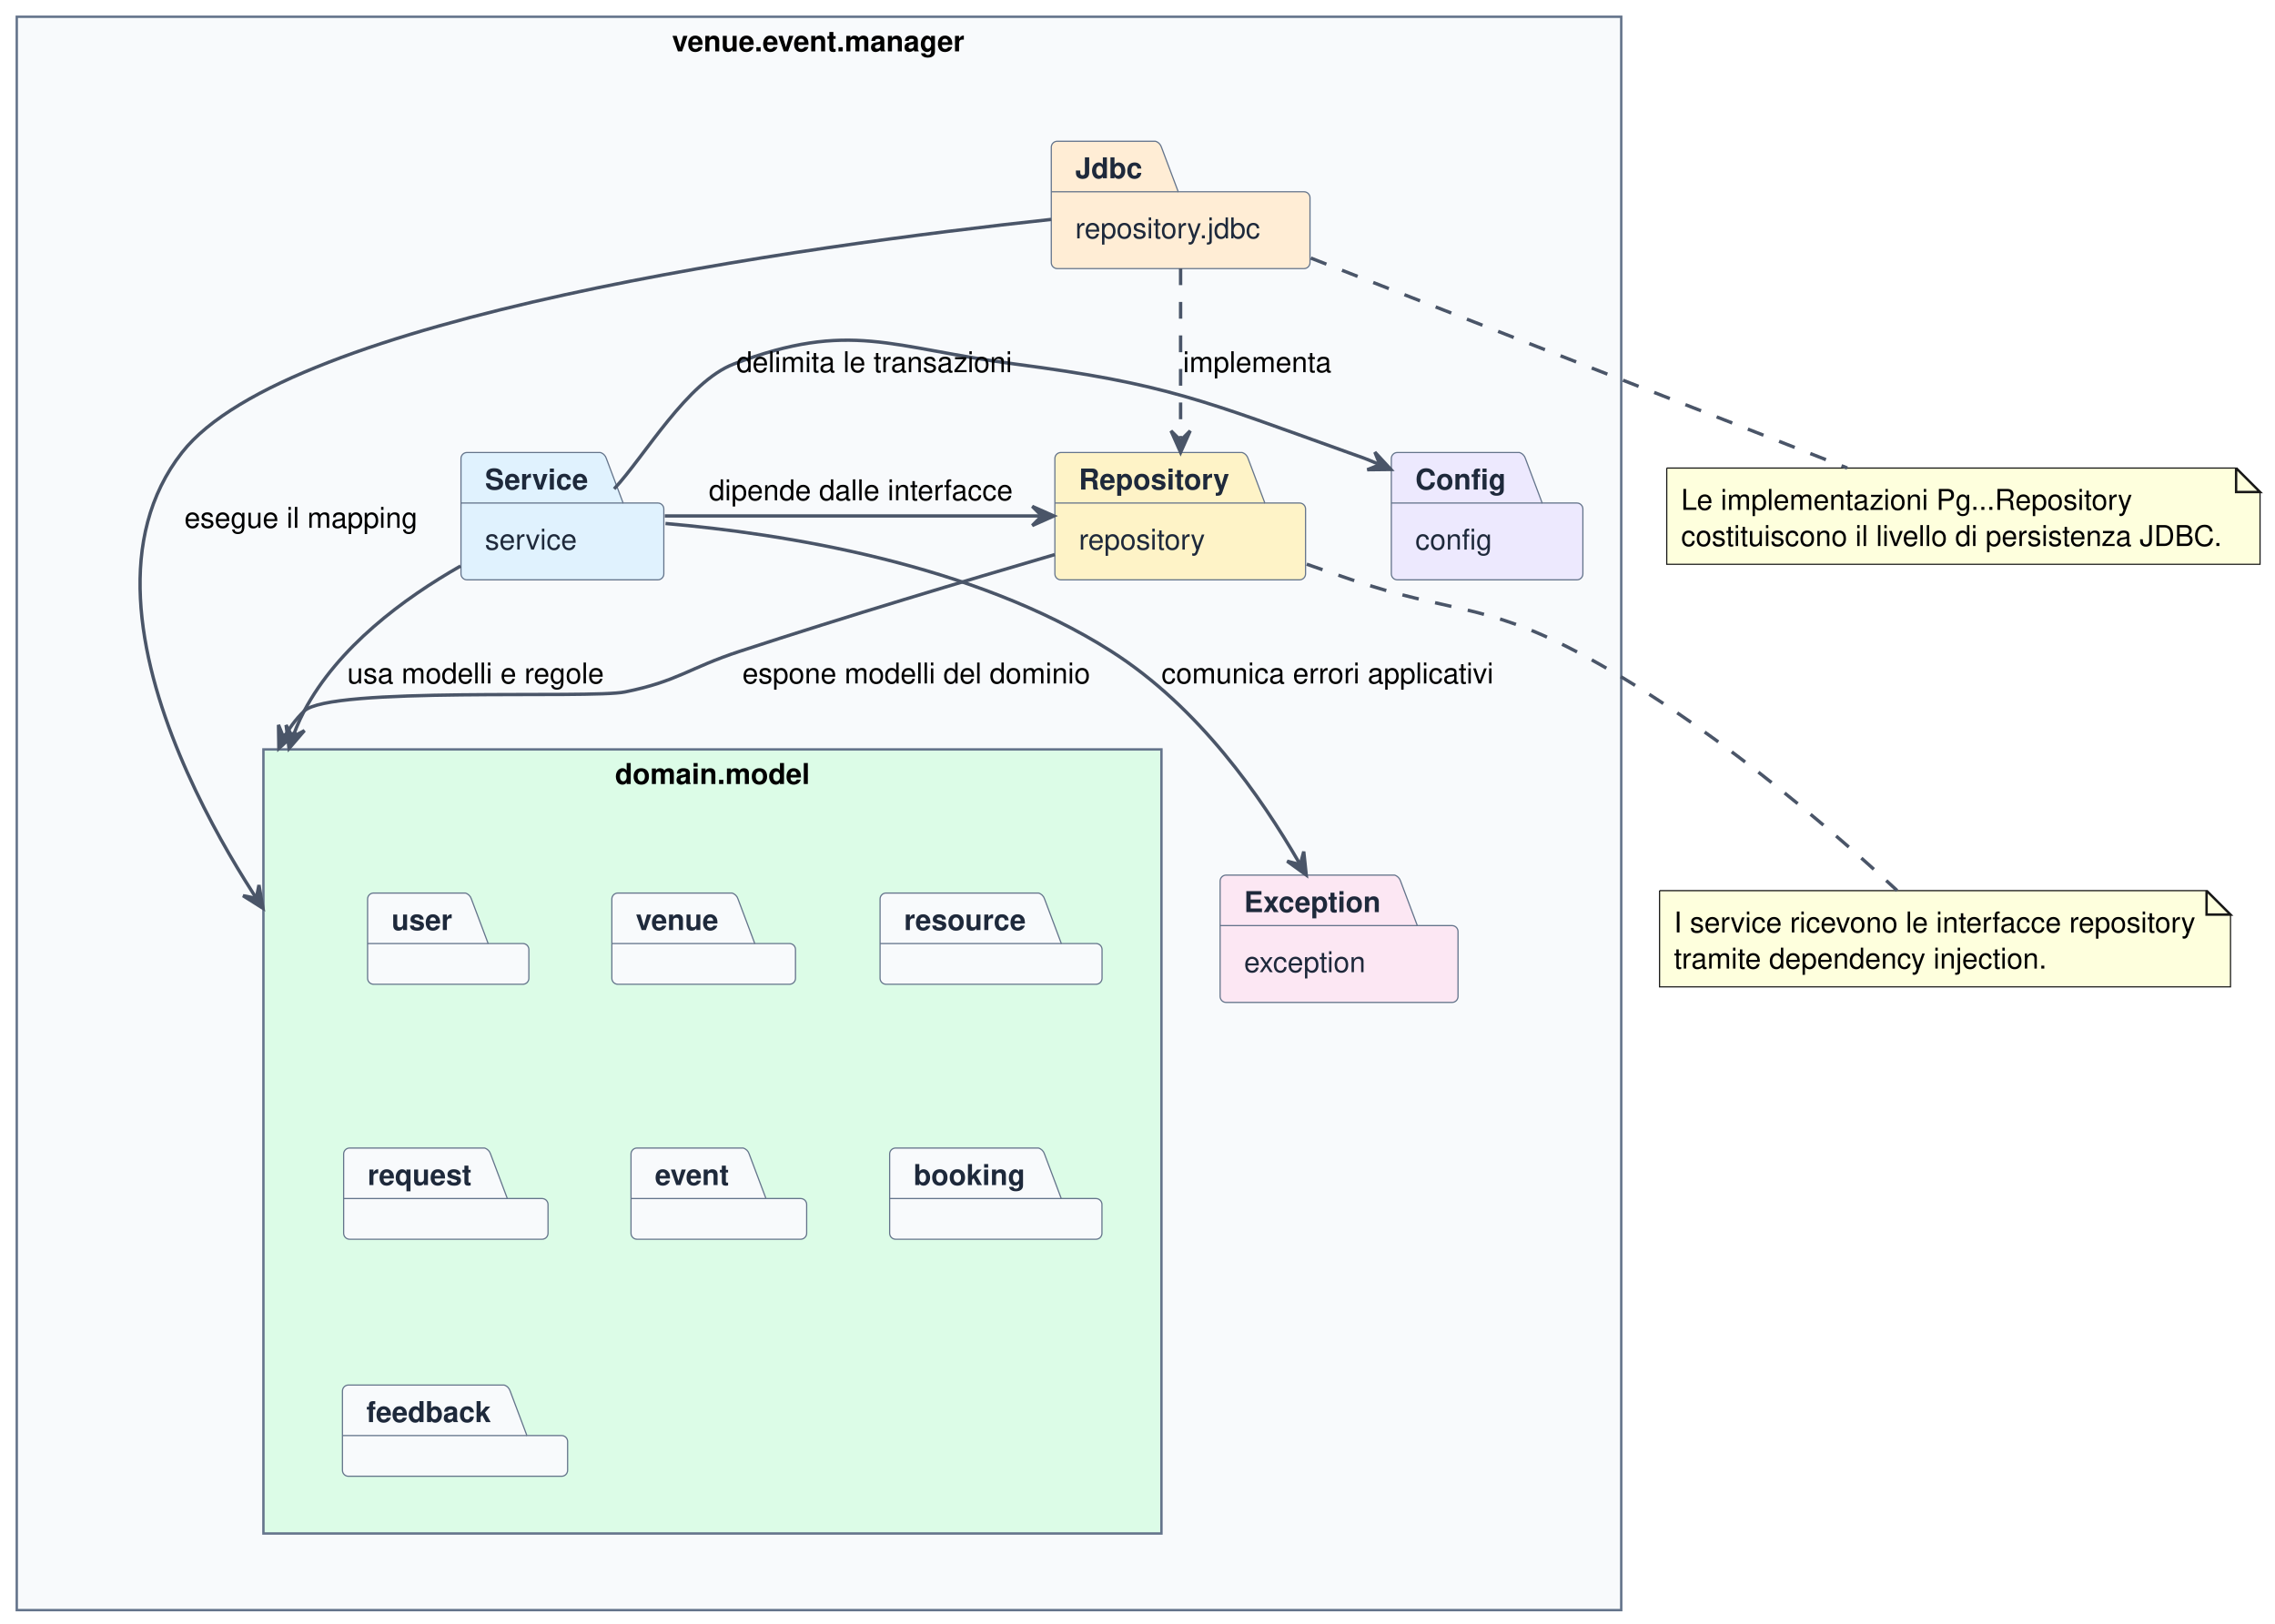
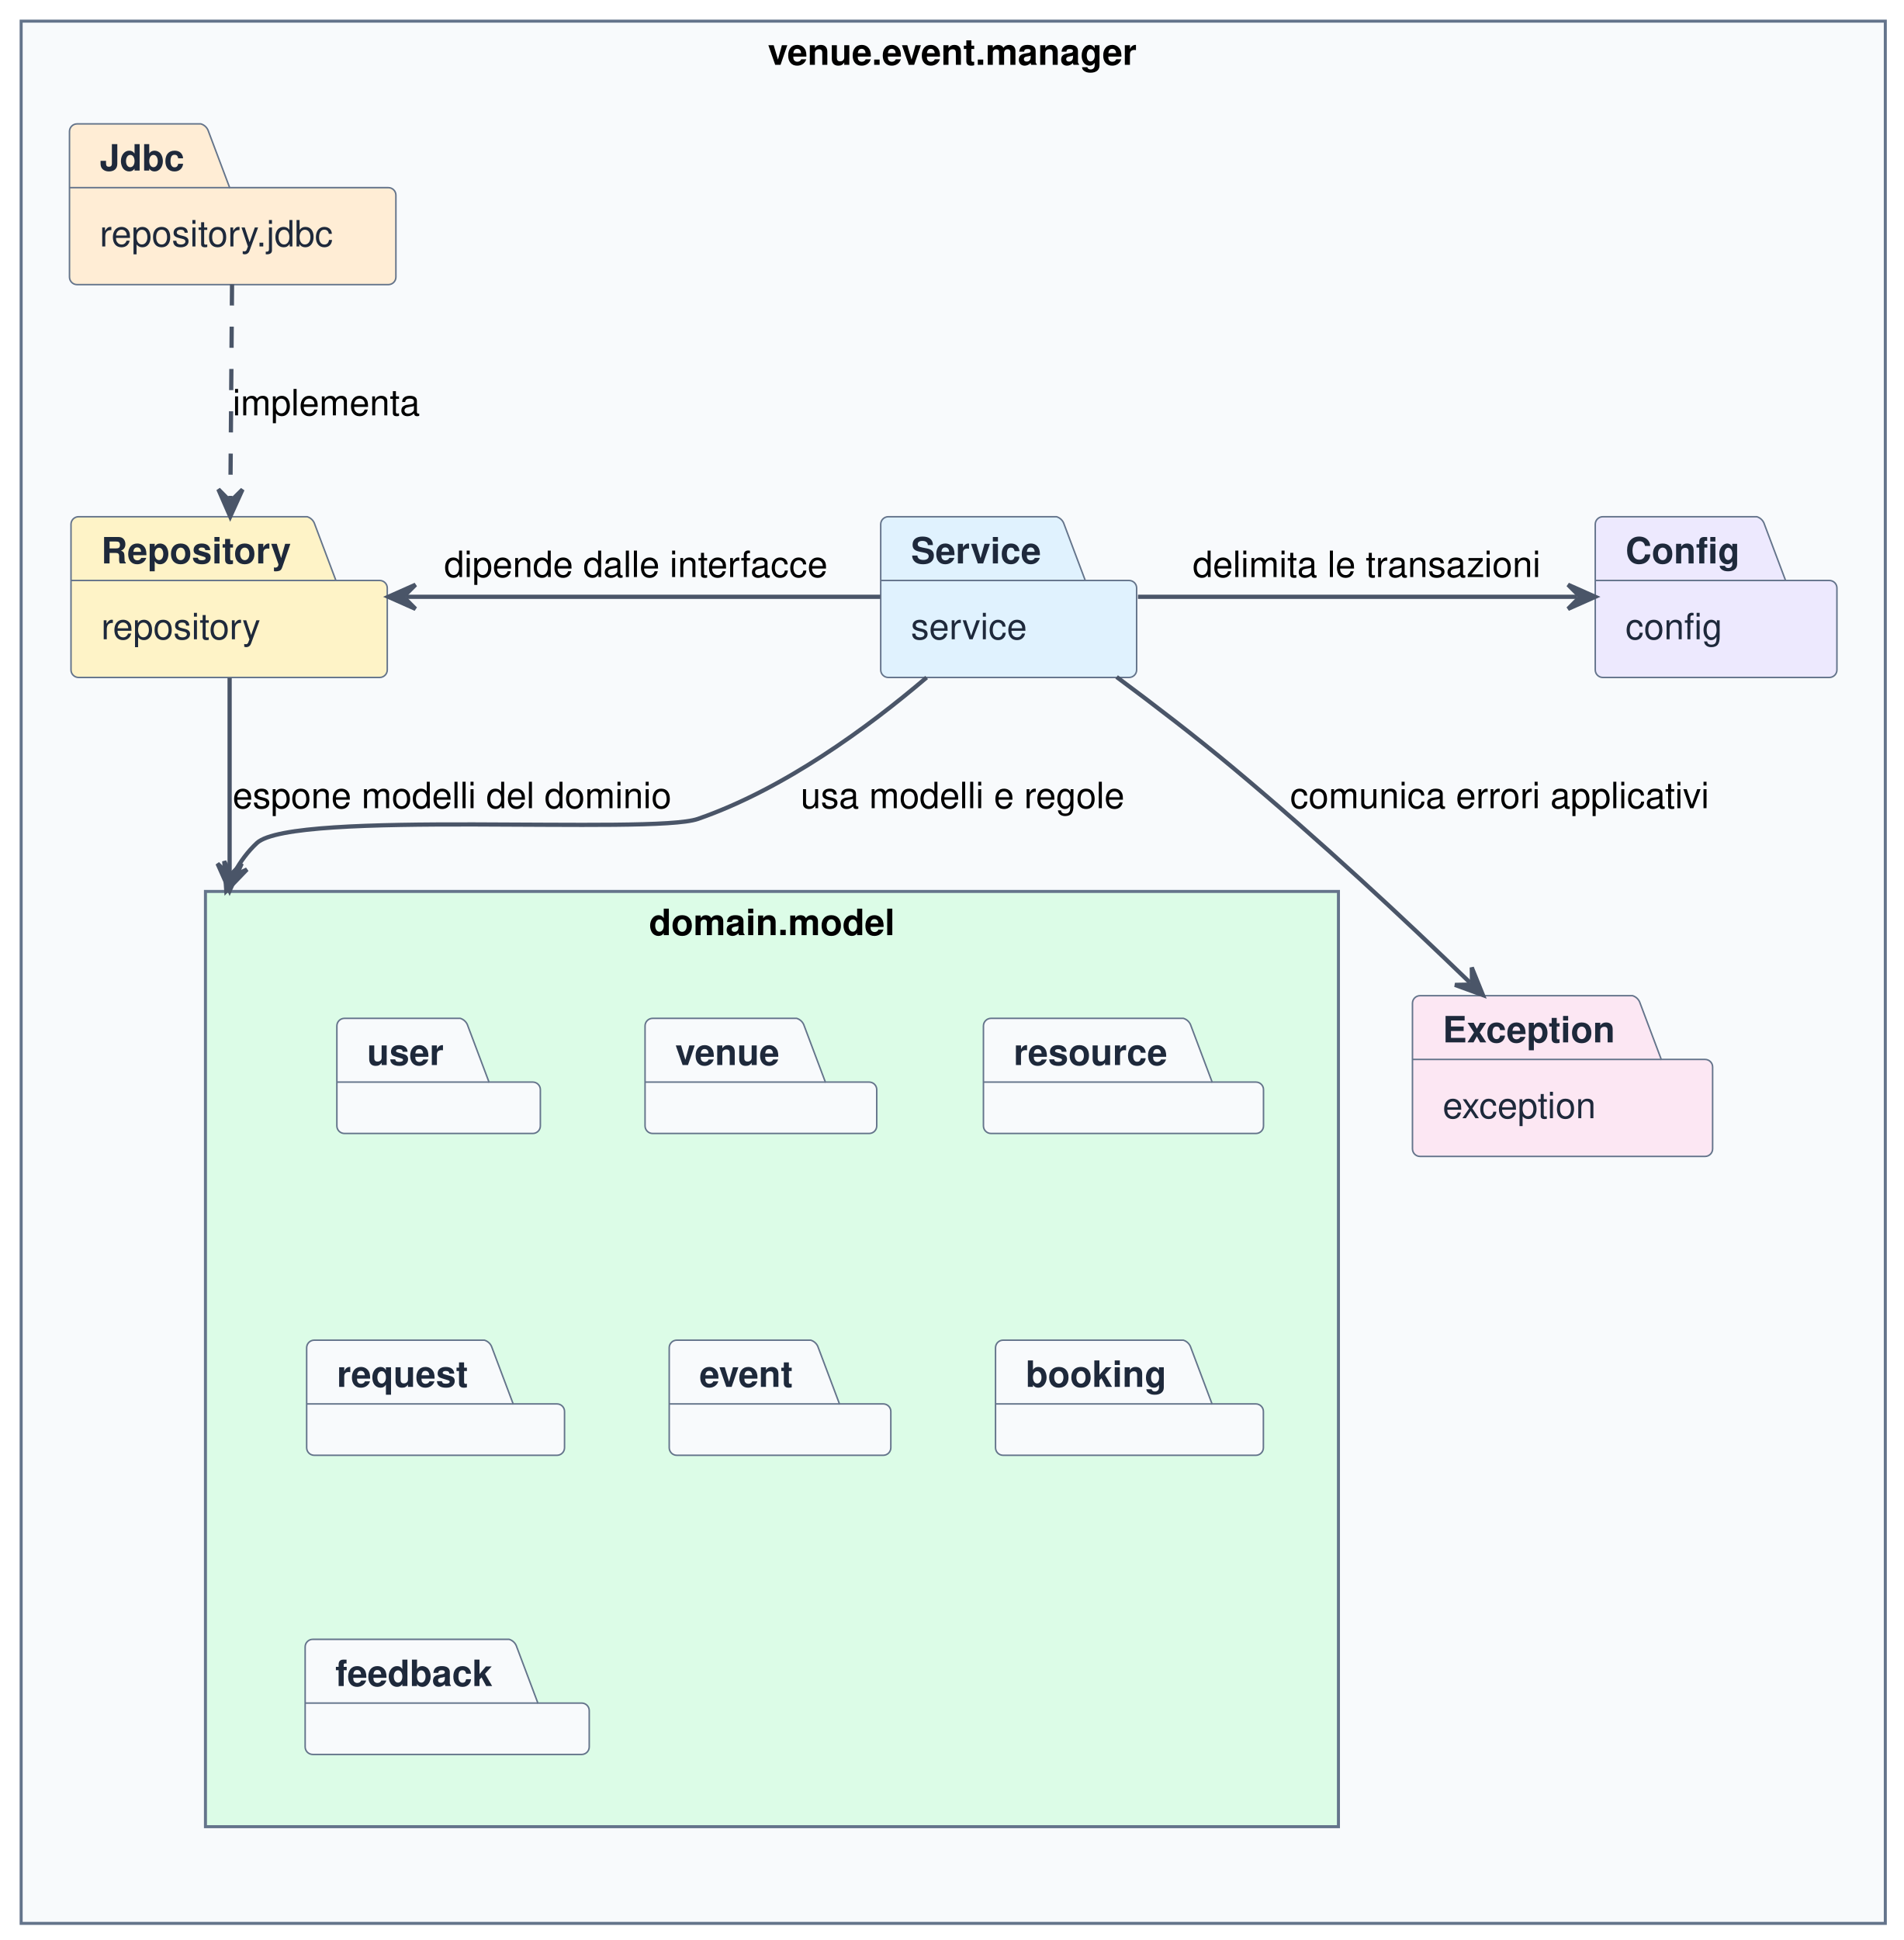
- <svg xmlns="http://www.w3.org/2000/svg" contentStyleType="text/css" data-diagram-type="DESCRIPTION" height="678px" preserveAspectRatio="none" style="width:950px;height:678px;background:#FFFFFF;" version="1.1" viewBox="0 0 950 678" width="950px" zoomAndPan="magnify">
+ <svg xmlns="http://www.w3.org/2000/svg" contentStyleType="text/css" data-diagram-type="DESCRIPTION" height="642px" preserveAspectRatio="none" style="width:630px;height:642px;background:#FFFFFF;" version="1.1" viewBox="0 0 630 642" width="630px" zoomAndPan="magnify">
  <defs />
  <g>
    <g class="cluster" data-qualified-name="venue.event.manager" data-source-line="17" id="ent0002">
-       <rect fill="#F8FAFC" height="665.5" style="stroke:#64748B;stroke-width:1;" width="670" x="7" y="7" />
-       <text fill="#000000" font-family="'Helvetica'" font-size="12" font-weight="bold" lengthAdjust="spacing" textLength="122.719" x="280.641" y="21.457">venue.event.manager</text>
+       <rect fill="#F8FAFC" height="629.5" style="stroke:#64748B;stroke-width:1;" width="617" x="7" y="7" />
+       <text fill="#000000" font-family="'Helvetica'" font-size="12" font-weight="bold" lengthAdjust="spacing" textLength="122.719" x="254.141" y="21.457">venue.event.manager</text>
    </g>
    <g class="cluster" data-qualified-name="venue.event.manager.Domain" data-source-line="21" id="ent0006">
-       <rect fill="#DCFCE7" height="327.5" style="stroke:#64748B;stroke-width:1;" width="375" x="110" y="313" />
-       <text fill="#000000" font-family="'Helvetica'" font-size="12" font-weight="bold" lengthAdjust="spacing" textLength="81.34" x="256.83" y="327.457">domain.model</text>
+       <rect fill="#DCFCE7" height="309.5" style="stroke:#64748B;stroke-width:1;" width="375" x="68" y="295" />
+       <text fill="#000000" font-family="'Helvetica'" font-size="12" font-weight="bold" lengthAdjust="spacing" textLength="81.34" x="214.83" y="309.457">domain.model</text>
    </g>
    <g class="entity" data-qualified-name="venue.event.manager.Service" data-source-line="18" id="ent0003">
-       <path d="M195,189 L250.703,189 A3.75,3.75 0 0 1 253.203,191.5 L260.203,210.094 L274.703,210.094 A2.5,2.5 0 0 1 277.203,212.594 L277.203,239.688 A2.5,2.5 0 0 1 274.703,242.188 L195,242.188 A2.5,2.5 0 0 1 192.5,239.688 L192.5,191.5 A2.5,2.5 0 0 1 195,189" fill="#E0F2FE" style="stroke:#64748B;stroke-width:0.5;" />
-       <line style="stroke:#64748B;stroke-width:0.5;" x1="192.5" x2="260.203" y1="210.094" y2="210.094" />
-       <text fill="#1E293B" font-family="'Helvetica'" font-size="12" font-weight="bold" lengthAdjust="spacing" textLength="42.703" x="202.5" y="204.457">Service</text>
-       <text fill="#1E293B" font-family="'Helvetica'" font-size="12" lengthAdjust="spacing" textLength="38.01" x="202.5" y="229.551">service</text>
+       <path d="M294,171 L349.703,171 A3.75,3.75 0 0 1 352.203,173.5 L359.203,192.094 L373.703,192.094 A2.5,2.5 0 0 1 376.203,194.594 L376.203,221.688 A2.5,2.5 0 0 1 373.703,224.188 L294,224.188 A2.5,2.5 0 0 1 291.5,221.688 L291.5,173.5 A2.5,2.5 0 0 1 294,171" fill="#E0F2FE" style="stroke:#64748B;stroke-width:0.5;" />
+       <line style="stroke:#64748B;stroke-width:0.5;" x1="291.5" x2="359.203" y1="192.094" y2="192.094" />
+       <text fill="#1E293B" font-family="'Helvetica'" font-size="12" font-weight="bold" lengthAdjust="spacing" textLength="42.703" x="301.5" y="186.457">Service</text>
+       <text fill="#1E293B" font-family="'Helvetica'" font-size="12" lengthAdjust="spacing" textLength="38.01" x="301.5" y="211.551">service</text>
    </g>
    <g class="entity" data-qualified-name="venue.event.manager.Repository" data-source-line="19" id="ent0004">
-       <path d="M443,189 L518.678,189 A3.75,3.75 0 0 1 521.178,191.5 L528.178,210.094 L542.678,210.094 A2.5,2.5 0 0 1 545.178,212.594 L545.178,239.688 A2.5,2.5 0 0 1 542.678,242.188 L443,242.188 A2.5,2.5 0 0 1 440.5,239.688 L440.5,191.5 A2.5,2.5 0 0 1 443,189" fill="#FEF3C7" style="stroke:#64748B;stroke-width:0.5;" />
-       <line style="stroke:#64748B;stroke-width:0.5;" x1="440.5" x2="528.178" y1="210.094" y2="210.094" />
-       <text fill="#1E293B" font-family="'Helvetica'" font-size="12" font-weight="bold" lengthAdjust="spacing" textLength="62.678" x="450.5" y="204.457">Repository</text>
-       <text fill="#1E293B" font-family="'Helvetica'" font-size="12" lengthAdjust="spacing" textLength="52.688" x="450.5" y="229.551">repository</text>
+       <path d="M26,171 L101.678,171 A3.75,3.75 0 0 1 104.178,173.5 L111.178,192.094 L125.678,192.094 A2.5,2.5 0 0 1 128.178,194.594 L128.178,221.688 A2.5,2.5 0 0 1 125.678,224.188 L26,224.188 A2.5,2.5 0 0 1 23.5,221.688 L23.5,173.5 A2.5,2.5 0 0 1 26,171" fill="#FEF3C7" style="stroke:#64748B;stroke-width:0.5;" />
+       <line style="stroke:#64748B;stroke-width:0.5;" x1="23.5" x2="111.178" y1="192.094" y2="192.094" />
+       <text fill="#1E293B" font-family="'Helvetica'" font-size="12" font-weight="bold" lengthAdjust="spacing" textLength="62.678" x="33.5" y="186.457">Repository</text>
+       <text fill="#1E293B" font-family="'Helvetica'" font-size="12" lengthAdjust="spacing" textLength="52.688" x="33.5" y="211.551">repository</text>
    </g>
    <g class="entity" data-qualified-name="venue.event.manager.Jdbc" data-source-line="20" id="ent0005">
-       <path d="M441.5,59 L482.508,59 A3.75,3.75 0 0 1 485.008,61.5 L492.008,80.094 L544.535,80.094 A2.5,2.5 0 0 1 547.035,82.594 L547.035,109.688 A2.5,2.5 0 0 1 544.535,112.188 L441.5,112.188 A2.5,2.5 0 0 1 439,109.688 L439,61.5 A2.5,2.5 0 0 1 441.5,59" fill="#FFEDD5" style="stroke:#64748B;stroke-width:0.5;" />
-       <line style="stroke:#64748B;stroke-width:0.5;" x1="439" x2="492.008" y1="80.094" y2="80.094" />
-       <text fill="#1E293B" font-family="'Helvetica'" font-size="12" font-weight="bold" lengthAdjust="spacing" textLength="28.008" x="449" y="74.457">Jdbc</text>
-       <text fill="#1E293B" font-family="'Helvetica'" font-size="12" lengthAdjust="spacing" textLength="78.035" x="449" y="99.551">repository.jdbc</text>
+       <path d="M25.5,41 L66.508,41 A3.75,3.75 0 0 1 69.008,43.5 L76.008,62.094 L128.535,62.094 A2.5,2.5 0 0 1 131.035,64.594 L131.035,91.688 A2.5,2.5 0 0 1 128.535,94.188 L25.5,94.188 A2.5,2.5 0 0 1 23,91.688 L23,43.5 A2.5,2.5 0 0 1 25.5,41" fill="#FFEDD5" style="stroke:#64748B;stroke-width:0.5;" />
+       <line style="stroke:#64748B;stroke-width:0.5;" x1="23" x2="76.008" y1="62.094" y2="62.094" />
+       <text fill="#1E293B" font-family="'Helvetica'" font-size="12" font-weight="bold" lengthAdjust="spacing" textLength="28.008" x="33" y="56.457">Jdbc</text>
+       <text fill="#1E293B" font-family="'Helvetica'" font-size="12" lengthAdjust="spacing" textLength="78.035" x="33" y="81.551">repository.jdbc</text>
    </g>
    <g class="entity" data-qualified-name="venue.event.manager.Config" data-source-line="30" id="ent0014">
-       <path d="M583.5,189 L634.486,189 A3.75,3.75 0 0 1 636.986,191.5 L643.986,210.094 L658.486,210.094 A2.5,2.5 0 0 1 660.986,212.594 L660.986,239.688 A2.5,2.5 0 0 1 658.486,242.188 L583.5,242.188 A2.5,2.5 0 0 1 581,239.688 L581,191.5 A2.5,2.5 0 0 1 583.5,189" fill="#EDE9FE" style="stroke:#64748B;stroke-width:0.5;" />
-       <line style="stroke:#64748B;stroke-width:0.5;" x1="581" x2="643.986" y1="210.094" y2="210.094" />
-       <text fill="#1E293B" font-family="'Helvetica'" font-size="12" font-weight="bold" lengthAdjust="spacing" textLength="37.986" x="591" y="204.457">Config</text>
-       <text fill="#1E293B" font-family="'Helvetica'" font-size="12" lengthAdjust="spacing" textLength="32.022" x="591" y="229.551">config</text>
+       <path d="M530.5,171 L581.486,171 A3.75,3.75 0 0 1 583.986,173.5 L590.986,192.094 L605.486,192.094 A2.5,2.5 0 0 1 607.986,194.594 L607.986,221.688 A2.5,2.5 0 0 1 605.486,224.188 L530.5,224.188 A2.5,2.5 0 0 1 528,221.688 L528,173.5 A2.5,2.5 0 0 1 530.5,171" fill="#EDE9FE" style="stroke:#64748B;stroke-width:0.5;" />
+       <line style="stroke:#64748B;stroke-width:0.5;" x1="528" x2="590.986" y1="192.094" y2="192.094" />
+       <text fill="#1E293B" font-family="'Helvetica'" font-size="12" font-weight="bold" lengthAdjust="spacing" textLength="37.986" x="538" y="186.457">Config</text>
+       <text fill="#1E293B" font-family="'Helvetica'" font-size="12" lengthAdjust="spacing" textLength="32.022" x="538" y="211.551">config</text>
    </g>
    <g class="entity" data-qualified-name="venue.event.manager.Exception" data-source-line="31" id="ent0015">
-       <path d="M512,365.5 L582.346,365.5 A3.75,3.75 0 0 1 584.846,368 L591.846,386.594 L606.346,386.594 A2.5,2.5 0 0 1 608.846,389.094 L608.846,416.188 A2.5,2.5 0 0 1 606.346,418.688 L512,418.688 A2.5,2.5 0 0 1 509.5,416.188 L509.5,368 A2.5,2.5 0 0 1 512,365.5" fill="#FCE7F3" style="stroke:#64748B;stroke-width:0.5;" />
-       <line style="stroke:#64748B;stroke-width:0.5;" x1="509.5" x2="591.846" y1="386.594" y2="386.594" />
-       <text fill="#1E293B" font-family="'Helvetica'" font-size="12" font-weight="bold" lengthAdjust="spacing" textLength="57.346" x="519.5" y="380.957">Exception</text>
-       <text fill="#1E293B" font-family="'Helvetica'" font-size="12" lengthAdjust="spacing" textLength="51.369" x="519.5" y="406.051">exception</text>
+       <path d="M470,329.5 L540.346,329.5 A3.75,3.75 0 0 1 542.846,332 L549.846,350.594 L564.346,350.594 A2.5,2.5 0 0 1 566.846,353.094 L566.846,380.188 A2.5,2.5 0 0 1 564.346,382.688 L470,382.688 A2.5,2.5 0 0 1 467.5,380.188 L467.5,332 A2.5,2.5 0 0 1 470,329.5" fill="#FCE7F3" style="stroke:#64748B;stroke-width:0.5;" />
+       <line style="stroke:#64748B;stroke-width:0.5;" x1="467.5" x2="549.846" y1="350.594" y2="350.594" />
+       <text fill="#1E293B" font-family="'Helvetica'" font-size="12" font-weight="bold" lengthAdjust="spacing" textLength="57.346" x="477.5" y="344.957">Exception</text>
+       <text fill="#1E293B" font-family="'Helvetica'" font-size="12" lengthAdjust="spacing" textLength="51.369" x="477.5" y="370.051">exception</text>
    </g>
    <g class="entity" data-qualified-name="venue.event.manager.Domain.user" data-source-line="22" id="ent0007">
-       <path d="M156,373 L194.348,373 A3.75,3.75 0 0 1 196.848,375.5 L203.848,394.094 L218.348,394.094 A2.5,2.5 0 0 1 220.848,396.594 L220.848,408.594 A2.5,2.5 0 0 1 218.348,411.094 L156,411.094 A2.5,2.5 0 0 1 153.5,408.594 L153.5,375.5 A2.5,2.5 0 0 1 156,373" fill="#F8FAFC" style="stroke:#64748B;stroke-width:0.5;" />
-       <line style="stroke:#64748B;stroke-width:0.5;" x1="153.5" x2="203.848" y1="394.094" y2="394.094" />
-       <text fill="#1E293B" font-family="'Helvetica'" font-size="12" font-weight="bold" lengthAdjust="spacing" textLength="25.348" x="163.5" y="388.457">user</text>
+       <path d="M114,337 L152.348,337 A3.75,3.75 0 0 1 154.848,339.5 L161.848,358.094 L176.348,358.094 A2.5,2.5 0 0 1 178.848,360.594 L178.848,372.594 A2.5,2.5 0 0 1 176.348,375.094 L114,375.094 A2.5,2.5 0 0 1 111.5,372.594 L111.5,339.5 A2.5,2.5 0 0 1 114,337" fill="#F8FAFC" style="stroke:#64748B;stroke-width:0.5;" />
+       <line style="stroke:#64748B;stroke-width:0.5;" x1="111.5" x2="161.848" y1="358.094" y2="358.094" />
+       <text fill="#1E293B" font-family="'Helvetica'" font-size="12" font-weight="bold" lengthAdjust="spacing" textLength="25.348" x="121.5" y="352.457">user</text>
    </g>
    <g class="entity" data-qualified-name="venue.event.manager.Domain.venue" data-source-line="23" id="ent0008">
-       <path d="M258,373 L305.682,373 A3.75,3.75 0 0 1 308.182,375.5 L315.182,394.094 L329.682,394.094 A2.5,2.5 0 0 1 332.182,396.594 L332.182,408.594 A2.5,2.5 0 0 1 329.682,411.094 L258,411.094 A2.5,2.5 0 0 1 255.5,408.594 L255.5,375.5 A2.5,2.5 0 0 1 258,373" fill="#F8FAFC" style="stroke:#64748B;stroke-width:0.5;" />
-       <line style="stroke:#64748B;stroke-width:0.5;" x1="255.5" x2="315.182" y1="394.094" y2="394.094" />
-       <text fill="#1E293B" font-family="'Helvetica'" font-size="12" font-weight="bold" lengthAdjust="spacing" textLength="34.682" x="265.5" y="388.457">venue</text>
+       <path d="M216,337 L263.682,337 A3.75,3.75 0 0 1 266.182,339.5 L273.182,358.094 L287.682,358.094 A2.5,2.5 0 0 1 290.182,360.594 L290.182,372.594 A2.5,2.5 0 0 1 287.682,375.094 L216,375.094 A2.5,2.5 0 0 1 213.5,372.594 L213.5,339.5 A2.5,2.5 0 0 1 216,337" fill="#F8FAFC" style="stroke:#64748B;stroke-width:0.5;" />
+       <line style="stroke:#64748B;stroke-width:0.5;" x1="213.5" x2="273.182" y1="358.094" y2="358.094" />
+       <text fill="#1E293B" font-family="'Helvetica'" font-size="12" font-weight="bold" lengthAdjust="spacing" textLength="34.682" x="223.5" y="352.457">venue</text>
    </g>
    <g class="entity" data-qualified-name="venue.event.manager.Domain.resource" data-source-line="24" id="ent0009">
-       <path d="M370,373 L433.695,373 A3.75,3.75 0 0 1 436.195,375.5 L443.195,394.094 L457.695,394.094 A2.5,2.5 0 0 1 460.195,396.594 L460.195,408.594 A2.5,2.5 0 0 1 457.695,411.094 L370,411.094 A2.5,2.5 0 0 1 367.5,408.594 L367.5,375.5 A2.5,2.5 0 0 1 370,373" fill="#F8FAFC" style="stroke:#64748B;stroke-width:0.5;" />
-       <line style="stroke:#64748B;stroke-width:0.5;" x1="367.5" x2="443.195" y1="394.094" y2="394.094" />
-       <text fill="#1E293B" font-family="'Helvetica'" font-size="12" font-weight="bold" lengthAdjust="spacing" textLength="50.695" x="377.5" y="388.457">resource</text>
+       <path d="M328,337 L391.695,337 A3.75,3.75 0 0 1 394.195,339.5 L401.195,358.094 L415.695,358.094 A2.5,2.5 0 0 1 418.195,360.594 L418.195,372.594 A2.5,2.5 0 0 1 415.695,375.094 L328,375.094 A2.5,2.5 0 0 1 325.5,372.594 L325.5,339.5 A2.5,2.5 0 0 1 328,337" fill="#F8FAFC" style="stroke:#64748B;stroke-width:0.5;" />
+       <line style="stroke:#64748B;stroke-width:0.5;" x1="325.5" x2="401.195" y1="358.094" y2="358.094" />
+       <text fill="#1E293B" font-family="'Helvetica'" font-size="12" font-weight="bold" lengthAdjust="spacing" textLength="50.695" x="335.5" y="352.457">resource</text>
    </g>
    <g class="entity" data-qualified-name="venue.event.manager.Domain.request" data-source-line="25" id="ent0010">
-       <path d="M146,479.5 L202.348,479.5 A3.75,3.75 0 0 1 204.848,482 L211.848,500.594 L226.348,500.594 A2.5,2.5 0 0 1 228.848,503.094 L228.848,515.094 A2.5,2.5 0 0 1 226.348,517.594 L146,517.594 A2.5,2.5 0 0 1 143.5,515.094 L143.5,482 A2.5,2.5 0 0 1 146,479.5" fill="#F8FAFC" style="stroke:#64748B;stroke-width:0.5;" />
-       <line style="stroke:#64748B;stroke-width:0.5;" x1="143.5" x2="211.848" y1="500.594" y2="500.594" />
-       <text fill="#1E293B" font-family="'Helvetica'" font-size="12" font-weight="bold" lengthAdjust="spacing" textLength="43.348" x="153.5" y="494.957">request</text>
+       <path d="M104,443.5 L160.348,443.5 A3.75,3.75 0 0 1 162.848,446 L169.848,464.594 L184.348,464.594 A2.5,2.5 0 0 1 186.848,467.094 L186.848,479.094 A2.5,2.5 0 0 1 184.348,481.594 L104,481.594 A2.5,2.5 0 0 1 101.5,479.094 L101.5,446 A2.5,2.5 0 0 1 104,443.5" fill="#F8FAFC" style="stroke:#64748B;stroke-width:0.5;" />
+       <line style="stroke:#64748B;stroke-width:0.5;" x1="101.5" x2="169.848" y1="464.594" y2="464.594" />
+       <text fill="#1E293B" font-family="'Helvetica'" font-size="12" font-weight="bold" lengthAdjust="spacing" textLength="43.348" x="111.5" y="458.957">request</text>
    </g>
    <g class="entity" data-qualified-name="venue.event.manager.Domain.event" data-source-line="26" id="ent0011">
-       <path d="M266,479.5 L310.348,479.5 A3.75,3.75 0 0 1 312.848,482 L319.848,500.594 L334.348,500.594 A2.5,2.5 0 0 1 336.848,503.094 L336.848,515.094 A2.5,2.5 0 0 1 334.348,517.594 L266,517.594 A2.5,2.5 0 0 1 263.5,515.094 L263.5,482 A2.5,2.5 0 0 1 266,479.5" fill="#F8FAFC" style="stroke:#64748B;stroke-width:0.5;" />
-       <line style="stroke:#64748B;stroke-width:0.5;" x1="263.5" x2="319.848" y1="500.594" y2="500.594" />
-       <text fill="#1E293B" font-family="'Helvetica'" font-size="12" font-weight="bold" lengthAdjust="spacing" textLength="31.348" x="273.5" y="494.957">event</text>
+       <path d="M224,443.5 L268.348,443.5 A3.75,3.75 0 0 1 270.848,446 L277.848,464.594 L292.348,464.594 A2.5,2.5 0 0 1 294.848,467.094 L294.848,479.094 A2.5,2.5 0 0 1 292.348,481.594 L224,481.594 A2.5,2.5 0 0 1 221.5,479.094 L221.5,446 A2.5,2.5 0 0 1 224,443.5" fill="#F8FAFC" style="stroke:#64748B;stroke-width:0.5;" />
+       <line style="stroke:#64748B;stroke-width:0.5;" x1="221.5" x2="277.848" y1="464.594" y2="464.594" />
+       <text fill="#1E293B" font-family="'Helvetica'" font-size="12" font-weight="bold" lengthAdjust="spacing" textLength="31.348" x="231.5" y="458.957">event</text>
    </g>
    <g class="entity" data-qualified-name="venue.event.manager.Domain.booking" data-source-line="27" id="ent0012">
-       <path d="M374,479.5 L433.658,479.5 A3.75,3.75 0 0 1 436.158,482 L443.158,500.594 L457.658,500.594 A2.5,2.5 0 0 1 460.158,503.094 L460.158,515.094 A2.5,2.5 0 0 1 457.658,517.594 L374,517.594 A2.5,2.5 0 0 1 371.5,515.094 L371.5,482 A2.5,2.5 0 0 1 374,479.5" fill="#F8FAFC" style="stroke:#64748B;stroke-width:0.5;" />
-       <line style="stroke:#64748B;stroke-width:0.5;" x1="371.5" x2="443.158" y1="500.594" y2="500.594" />
-       <text fill="#1E293B" font-family="'Helvetica'" font-size="12" font-weight="bold" lengthAdjust="spacing" textLength="46.658" x="381.5" y="494.957">booking</text>
+       <path d="M332,443.5 L391.658,443.5 A3.75,3.75 0 0 1 394.158,446 L401.158,464.594 L415.658,464.594 A2.5,2.5 0 0 1 418.158,467.094 L418.158,479.094 A2.5,2.5 0 0 1 415.658,481.594 L332,481.594 A2.5,2.5 0 0 1 329.5,479.094 L329.5,446 A2.5,2.5 0 0 1 332,443.5" fill="#F8FAFC" style="stroke:#64748B;stroke-width:0.5;" />
+       <line style="stroke:#64748B;stroke-width:0.5;" x1="329.5" x2="401.158" y1="464.594" y2="464.594" />
+       <text fill="#1E293B" font-family="'Helvetica'" font-size="12" font-weight="bold" lengthAdjust="spacing" textLength="46.658" x="339.5" y="458.957">booking</text>
    </g>
    <g class="entity" data-qualified-name="venue.event.manager.Domain.feedback" data-source-line="28" id="ent0013">
-       <path d="M145.5,578.5 L210.525,578.5 A3.75,3.75 0 0 1 213.025,581 L220.025,599.594 L234.525,599.594 A2.5,2.5 0 0 1 237.025,602.094 L237.025,614.094 A2.5,2.5 0 0 1 234.525,616.594 L145.5,616.594 A2.5,2.5 0 0 1 143,614.094 L143,581 A2.5,2.5 0 0 1 145.5,578.5" fill="#F8FAFC" style="stroke:#64748B;stroke-width:0.5;" />
-       <line style="stroke:#64748B;stroke-width:0.5;" x1="143" x2="220.025" y1="599.594" y2="599.594" />
-       <text fill="#1E293B" font-family="'Helvetica'" font-size="12" font-weight="bold" lengthAdjust="spacing" textLength="52.025" x="153" y="593.957">feedback</text>
-     </g>
-     <g class="entity" data-qualified-name="GMN24" data-source-line="44" id="ent0025">
-       <path d="M693,372 L693,412.188 L931.424,412.188 L931.424,382 L921.424,372 L693,372" fill="#FEFFDD" style="stroke:#181818;stroke-width:0.5;" />
-       <path d="M921.424,372 L921.424,382 L931.424,382 L921.424,372" fill="#FEFFDD" style="stroke:#181818;stroke-width:1;" />
-       <text fill="#000000" font-family="'Helvetica'" font-size="12" lengthAdjust="spacing" textLength="217.424" x="699" y="389.457">I service ricevono le interfacce repository</text>
-       <text fill="#000000" font-family="'Helvetica'" font-size="12" lengthAdjust="spacing" textLength="156.094" x="699" y="404.551">tramite dependency injection.</text>
-     </g>
-     <g class="entity" data-qualified-name="GMN27" data-source-line="49" id="ent0028">
-       <path d="M696,195.5 L696,235.688 L943.758,235.688 L943.758,205.5 L933.758,195.5 L696,195.5" fill="#FEFFDD" style="stroke:#181818;stroke-width:0.5;" />
-       <path d="M933.758,195.5 L933.758,205.5 L943.758,205.5 L933.758,195.5" fill="#FEFFDD" style="stroke:#181818;stroke-width:1;" />
-       <text fill="#000000" font-family="'Helvetica'" font-size="12" lengthAdjust="spacing" textLength="188.76" x="702" y="212.957">Le implementazioni Pg...Repository</text>
-       <text fill="#000000" font-family="'Helvetica'" font-size="12" lengthAdjust="spacing" textLength="226.758" x="702" y="228.051">costituiscono il livello di persistenza JDBC.</text>
+       <path d="M103.5,542.5 L168.525,542.5 A3.75,3.75 0 0 1 171.025,545 L178.025,563.594 L192.525,563.594 A2.5,2.5 0 0 1 195.025,566.094 L195.025,578.094 A2.5,2.5 0 0 1 192.525,580.594 L103.5,580.594 A2.5,2.5 0 0 1 101,578.094 L101,545 A2.5,2.5 0 0 1 103.5,542.5" fill="#F8FAFC" style="stroke:#64748B;stroke-width:0.5;" />
+       <line style="stroke:#64748B;stroke-width:0.5;" x1="101" x2="178.025" y1="563.594" y2="563.594" />
+       <text fill="#1E293B" font-family="'Helvetica'" font-size="12" font-weight="bold" lengthAdjust="spacing" textLength="52.025" x="111" y="557.957">feedback</text>
    </g>
    <g class="link" data-entity-1="ent0003" data-entity-2="ent0006" data-link-type="dependency" data-source-line="34" id="lnk16">
-       <path d="M192.31,236.42 C168.61,249.93 141.14,270.22 127,297 C124.627,301.494 122.698,306.277 121.138,311.215 C121.041,311.524 120.945,311.833 120.85,312.143 C120.803,312.298 122.481,306.706 122.434,306.861" fill="none" id="Service-to-Domain" style="stroke:#4A5568;stroke-width:1.4;" />
-       <polygon fill="#4A5568" points="120.709,312.608,127.128,305.138,122.147,307.819,119.466,302.838,120.709,312.608" style="stroke:#4A5568;stroke-width:1.4;" />
-       <text fill="#000000" font-family="'Helvetica'" font-size="12" lengthAdjust="spacing" textLength="107.397" x="145" y="285.457">usa modelli e regole</text>
+       <path d="M306.69,224.2 C287.21,240.81 259.51,261.11 231,271 C215.65,276.33 96.84,267.88 85,279 C81.998,281.819 79.59,285.069 77.678,288.606 C76.722,290.374 75.889,292.213 75.168,294.106 C75.078,294.343 77.041,288.942 76.955,289.18" fill="none" id="Service-to-Domain" style="stroke:#4A5568;stroke-width:1.4;" />
+       <polygon fill="#4A5568" points="74.903,294.818,81.739,287.729,76.613,290.12,74.222,284.993,74.903,294.818" style="stroke:#4A5568;stroke-width:1.4;" />
+       <text fill="#000000" font-family="'Helvetica'" font-size="12" lengthAdjust="spacing" textLength="107.397" x="265" y="267.457">usa modelli e regole</text>
    </g>
    <g class="link" data-entity-1="ent0004" data-entity-2="ent0003" data-link-type="dependency" data-source-line="35" id="lnk18">
-       <path d="M434.06,215.5 C386.02,215.5 322.11,215.5 277.6,215.5" fill="none" id="Repository-backto-Service" style="stroke:#4A5568;stroke-width:1.4;" />
-       <polygon fill="#4A5568" points="440.06,215.5,431.06,211.5,435.06,215.5,431.06,219.5,440.06,215.5" style="stroke:#4A5568;stroke-width:1.4;" />
-       <text fill="#000000" font-family="'Helvetica'" font-size="12" lengthAdjust="spacing" textLength="126.756" x="296" y="208.957">dipende dalle interfacce</text>
+       <path d="M134.52,197.5 C182.55,197.5 246.72,197.5 291.37,197.5" fill="none" id="Repository-backto-Service" style="stroke:#4A5568;stroke-width:1.4;" />
+       <polygon fill="#4A5568" points="128.52,197.5,137.52,201.5,133.52,197.5,137.52,193.5,128.52,197.5" style="stroke:#4A5568;stroke-width:1.4;" />
+       <text fill="#000000" font-family="'Helvetica'" font-size="12" lengthAdjust="spacing" textLength="126.756" x="147" y="190.957">dipende dalle interfacce</text>
    </g>
    <g class="link" data-entity-1="ent0003" data-entity-2="ent0014" data-link-type="dependency" data-source-line="36" id="lnk19">
-       <path d="M256.46,204.204 C269.32,190.384 286.95,159.43 306.5,152 C355.11,133.53 371.94,145.28 423.5,152 C487.11,160.29 502.61,167.37 563,189 C568.84,191.09 569.381,191.153 575.291,193.703" fill="none" id="Service-to-Config" style="stroke:#4A5568;stroke-width:1.4;" />
-       <polygon fill="#4A5568" points="580.8,196.08,574.121,188.842,576.209,194.099,570.952,196.187,580.8,196.08" style="stroke:#4A5568;stroke-width:1.4;" />
-       <text fill="#000000" font-family="'Helvetica'" font-size="12" lengthAdjust="spacing" textLength="115.389" x="307.5" y="155.457">delimita le transazioni</text>
+       <path d="M376.65,197.5 C419.75,197.5 479.85,197.5 521.99,197.5" fill="none" id="Service-to-Config" style="stroke:#4A5568;stroke-width:1.4;" />
+       <polygon fill="#4A5568" points="527.99,197.5,518.99,193.5,522.99,197.5,518.99,201.5,527.99,197.5" style="stroke:#4A5568;stroke-width:1.4;" />
+       <text fill="#000000" font-family="'Helvetica'" font-size="12" lengthAdjust="spacing" textLength="115.389" x="394.75" y="190.957">delimita le transazioni</text>
    </g>
    <g class="link" data-entity-1="ent0003" data-entity-2="ent0015" data-link-type="dependency" data-source-line="37" id="lnk20">
-       <path d="M277.9,218.65 C326.49,222.85 406.39,235.28 464,272 C500.78,295.44 526.613,332.908 542.463,360.278" fill="none" id="Service-to-Exception" style="stroke:#4A5568;stroke-width:1.4;" />
-       <polygon fill="#4A5568" points="545.47,365.47,544.421,355.677,542.964,361.143,537.498,359.686,545.47,365.47" style="stroke:#4A5568;stroke-width:1.4;" />
-       <text fill="#000000" font-family="'Helvetica'" font-size="12" lengthAdjust="spacing" textLength="138.721" x="485" y="285.457">comunica errori applicativi</text>
+       <path d="M369.58,224.03 C381.96,233.21 395.79,243.82 408,254 C437.32,278.46 464.854,304.222 486.504,325.132" fill="none" id="Service-to-Exception" style="stroke:#4A5568;stroke-width:1.4;" />
+       <polygon fill="#4A5568" points="490.82,329.3,487.125,320.171,487.224,325.827,481.567,325.925,490.82,329.3" style="stroke:#4A5568;stroke-width:1.4;" />
+       <text fill="#000000" font-family="'Helvetica'" font-size="12" lengthAdjust="spacing" textLength="138.721" x="427" y="267.457">comunica errori applicativi</text>
    </g>
    <g class="link" data-entity-1="ent0004" data-entity-2="ent0006" data-link-type="dependency" data-source-line="39" id="lnk21">
-       <path d="M440.45,231.63 C403.53,242.44 353.07,257.56 309,272 C287.49,279.05 283.18,284.5 261,289 C246.38,291.96 137.73,286.64 127,297 C123.284,300.585 120.346,304.711 118.051,309.19 C117.477,310.31 119.298,305.934 118.803,307.095" fill="none" id="Repository-to-Domain" style="stroke:#4A5568;stroke-width:1.4;" />
-       <polygon fill="#4A5568" points="116.448,312.613,123.659,305.905,118.41,308.015,116.301,302.766,116.448,312.613" style="stroke:#4A5568;stroke-width:1.4;" />
-       <text fill="#000000" font-family="'Helvetica'" font-size="12" lengthAdjust="spacing" textLength="145.424" x="310" y="285.457">espone modelli del dominio</text>
+       <path d="M76,224.34 C76,235.28 76,248.749 76,262.839 C76,269.884 76,277.085 76,284.202 C76,287.761 76,285.299 76,288.787" fill="none" id="Repository-to-Domain" style="stroke:#4A5568;stroke-width:1.4;" />
+       <polygon fill="#4A5568" points="76,294.787,80,285.787,76,289.787,72,285.787,76,294.787" style="stroke:#4A5568;stroke-width:1.4;" />
+       <text fill="#000000" font-family="'Helvetica'" font-size="12" lengthAdjust="spacing" textLength="145.424" x="77" y="267.457">espone modelli del dominio</text>
    </g>
    <g class="link" data-entity-1="ent0005" data-entity-2="ent0004" data-link-type="dependency" data-source-line="40" id="lnk22">
-       <path d="M493,112.1 C493,134.42 493,160.64 493,182.95" fill="none" id="Jdbc-to-Repository" style="stroke:#4A5568;stroke-width:1.4;stroke-dasharray:7,7;" />
-       <polygon fill="#4A5568" points="493,188.95,497,179.95,493,183.95,489,179.95,493,188.95" style="stroke:#4A5568;stroke-width:1.4;" />
-       <text fill="#000000" font-family="'Helvetica'" font-size="12" lengthAdjust="spacing" textLength="62.027" x="494" y="155.457">implementa</text>
-     </g>
-     <g class="link" data-entity-1="ent0005" data-entity-2="ent0006" data-link-type="dependency" data-source-line="41" id="lnk23">
-       <path d="M438.93,91.65 C336.53,102.65 120.56,132.16 76,189 C48.155,224.52 57.895,274.01 74.968,315.114 C83.504,335.666 93.873,354.121 102.294,367.685 C104.399,371.076 106.383,374.162 108.185,376.898 C108.636,377.582 109.075,378.244 109.502,378.883 C109.609,379.043 106.376,374.217 106.481,374.374" fill="none" id="Jdbc-to-Domain" style="stroke:#4A5568;stroke-width:1.4;" />
-       <polygon fill="#4A5568" points="109.82,379.359,108.135,369.655,107.038,375.205,101.488,374.108,109.82,379.359" style="stroke:#4A5568;stroke-width:1.4;" />
-       <text fill="#000000" font-family="'Helvetica'" font-size="12" lengthAdjust="spacing" textLength="97.4" x="77" y="220.457">esegue il mapping</text>
-     </g>
-     <g class="link" data-entity-1="ent0004" data-entity-2="ent0025" data-link-type="association" data-source-line="44" id="lnk26">
-       <path d="M545.66,235.65 C551.83,237.82 558.05,239.98 564,242 C605.53,256.08 619.17,251.62 658,272 C710.95,299.8 764.3,346.04 792.18,371.94" fill="none" id="Repository-GMN24" style="stroke:#4A5568;stroke-width:1.4;stroke-dasharray:7,7;" />
-     </g>
-     <g class="link" data-entity-1="ent0005" data-entity-2="ent0028" data-link-type="association" data-source-line="49" id="lnk29">
-       <path d="M547.36,107.78 C609.84,132.23 711.43,172 771.38,195.47" fill="none" id="Jdbc-GMN27" style="stroke:#4A5568;stroke-width:1.4;stroke-dasharray:7,7;" />
+       <path d="M76.8,94.1 C76.63,116.42 76.416,142.64 76.246,164.95" fill="none" id="Jdbc-to-Repository" style="stroke:#4A5568;stroke-width:1.4;stroke-dasharray:7,7;" />
+       <polygon fill="#4A5568" points="76.2,170.95,80.269,161.981,76.238,165.95,72.269,161.92,76.2,170.95" style="stroke:#4A5568;stroke-width:1.4;" />
+       <text fill="#000000" font-family="'Helvetica'" font-size="12" lengthAdjust="spacing" textLength="62.027" x="77" y="137.457">implementa</text>
    </g>
  </g>
</svg>
